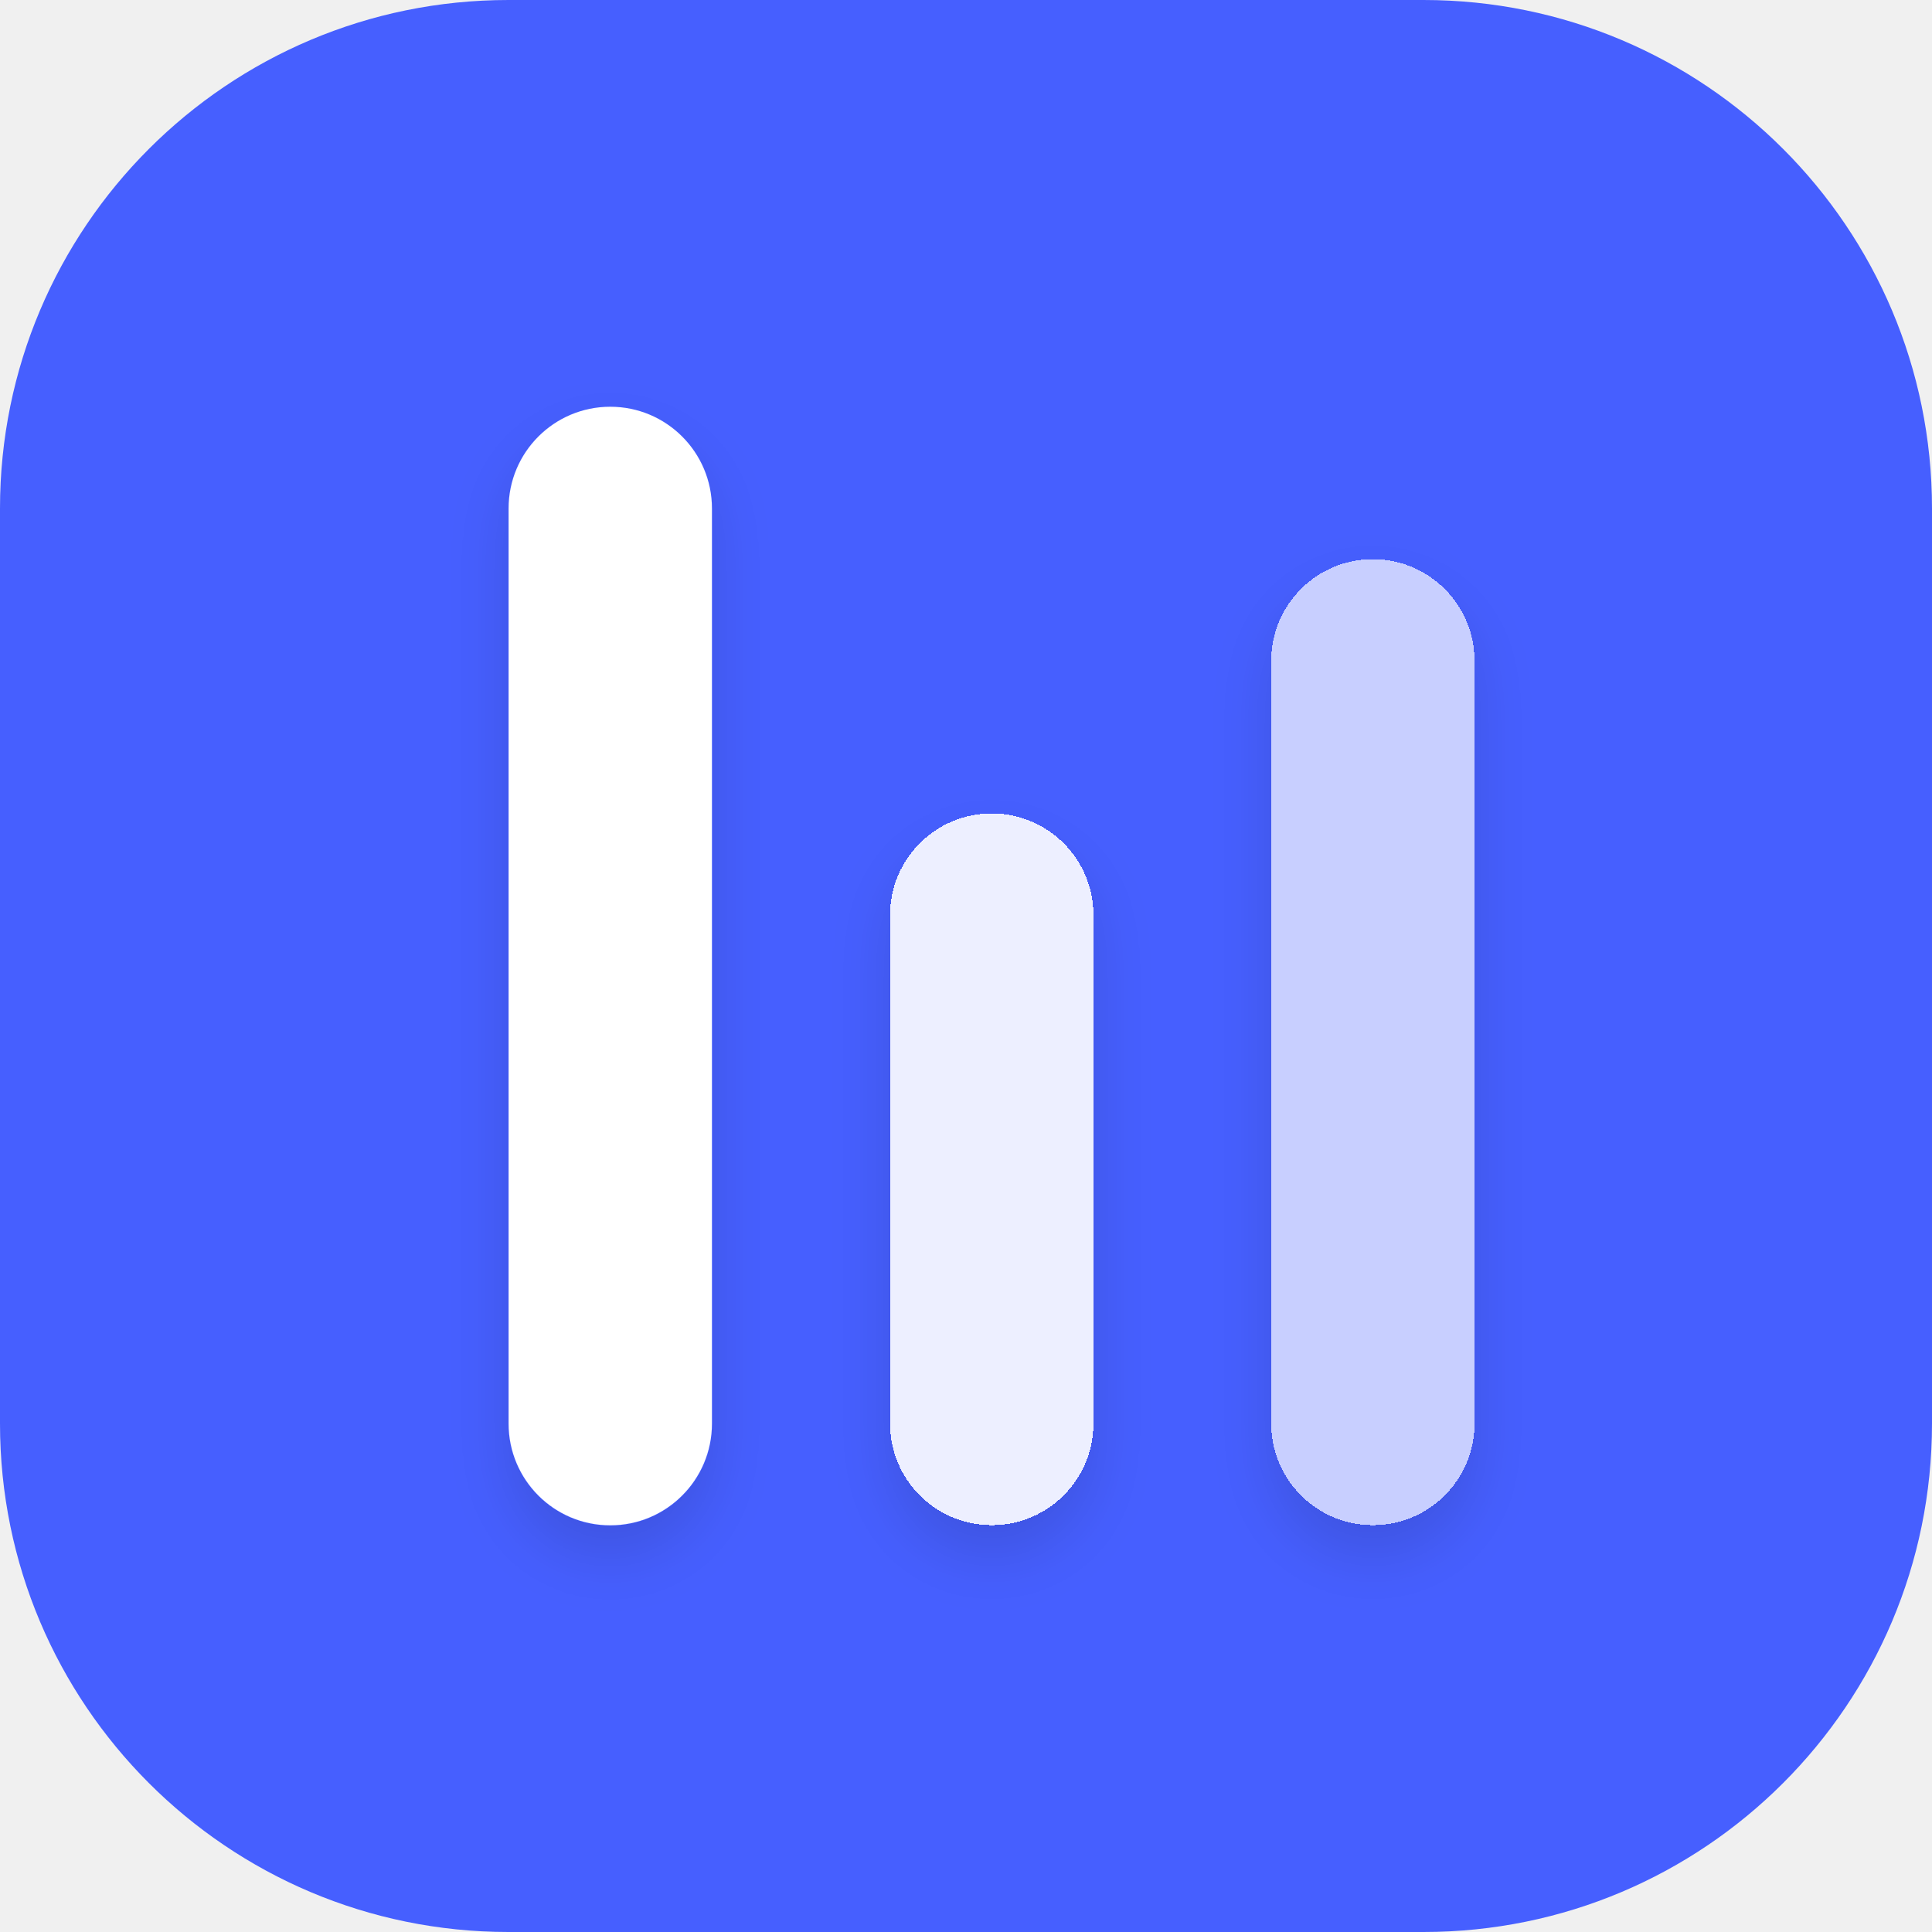
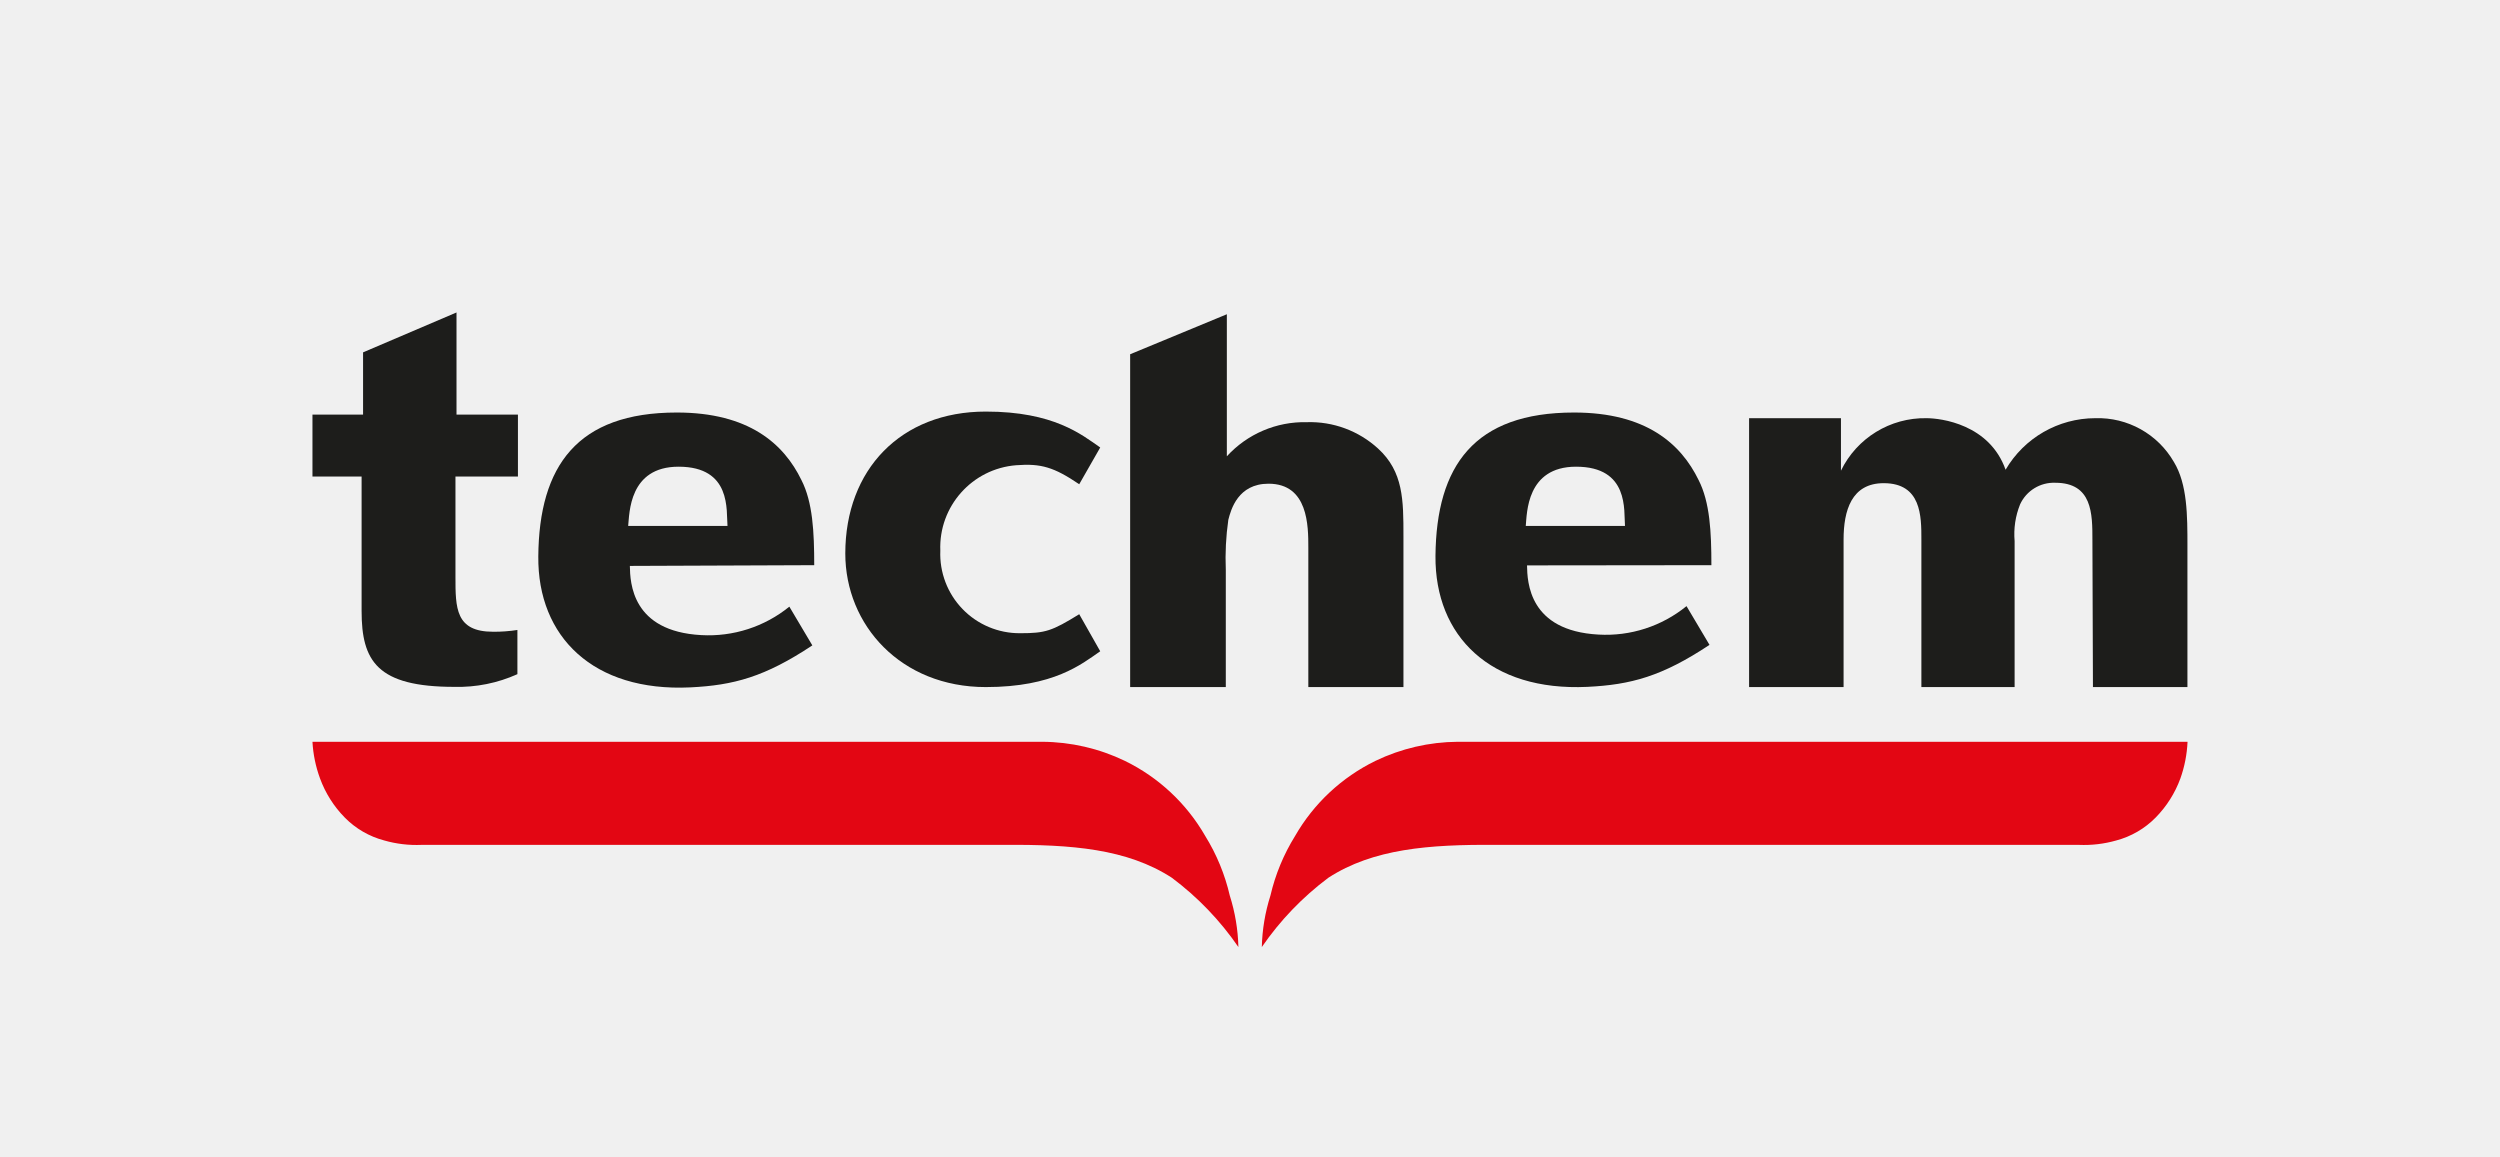
- <svg xmlns="http://www.w3.org/2000/svg" width="32" height="32" viewBox="0 0 32 32" fill="none">
-   <path d="M0 8.421C0 3.77 3.77 0 8.421 0H23.579C28.23 0 32 3.77 32 8.421V23.579C32 28.23 28.23 32 23.579 32H8.421C3.77 32 0 28.23 0 23.579V8.421Z" fill="#465FFF" />
-   <g filter="url(#filter0_d_1884_16361)">
-     <path d="M8.424 8.422C8.424 7.491 9.178 6.737 10.108 6.737C11.038 6.737 11.792 7.491 11.792 8.422V23.579C11.792 24.51 11.038 25.264 10.108 25.264C9.178 25.264 8.424 24.51 8.424 23.579V8.422Z" fill="white" />
-   </g>
-   <g filter="url(#filter1_d_1884_16361)">
-     <path d="M14.742 15.157C14.742 14.227 15.496 13.473 16.426 13.473C17.357 13.473 18.111 14.227 18.111 15.157V23.578C18.111 24.508 17.357 25.262 16.426 25.262C15.496 25.262 14.742 24.508 14.742 23.578V15.157Z" fill="white" fill-opacity="0.9" shape-rendering="crispEdges" />
-   </g>
-   <g filter="url(#filter2_d_1884_16361)">
-     <path d="M21.055 10.946C21.055 10.016 21.809 9.262 22.739 9.262C23.669 9.262 24.423 10.016 24.423 10.946V23.578C24.423 24.508 23.669 25.262 22.739 25.262C21.809 25.262 21.055 24.508 21.055 23.578V10.946Z" fill="white" fill-opacity="0.7" shape-rendering="crispEdges" />
-   </g>
+ <svg xmlns="http://www.w3.org/2000/svg" id="Ebene_1" data-name="Ebene 1" viewBox="0 0 238.11 110.19">
  <defs>
-     <filter id="filter0_d_1884_16361" x="7.424" y="6.237" width="5.368" height="20.526" filterUnits="userSpaceOnUse" color-interpolation-filters="sRGB">
-       <feFlood flood-opacity="0" result="BackgroundImageFix" />
-       <feColorMatrix in="SourceAlpha" type="matrix" values="0 0 0 0 0 0 0 0 0 0 0 0 0 0 0 0 0 0 127 0" result="hardAlpha" />
-       <feOffset dy="0.5" />
-       <feGaussianBlur stdDeviation="0.5" />
-       <feComposite in2="hardAlpha" operator="out" />
-       <feColorMatrix type="matrix" values="0 0 0 0 0 0 0 0 0 0 0 0 0 0 0 0 0 0 0.12 0" />
-       <feBlend mode="normal" in2="BackgroundImageFix" result="effect1_dropShadow_1884_16361" />
-       <feBlend mode="normal" in="SourceGraphic" in2="effect1_dropShadow_1884_16361" result="shape" />
-     </filter>
-     <filter id="filter1_d_1884_16361" x="13.742" y="12.973" width="5.368" height="13.789" filterUnits="userSpaceOnUse" color-interpolation-filters="sRGB">
-       <feFlood flood-opacity="0" result="BackgroundImageFix" />
-       <feColorMatrix in="SourceAlpha" type="matrix" values="0 0 0 0 0 0 0 0 0 0 0 0 0 0 0 0 0 0 127 0" result="hardAlpha" />
-       <feOffset dy="0.5" />
-       <feGaussianBlur stdDeviation="0.5" />
-       <feComposite in2="hardAlpha" operator="out" />
-       <feColorMatrix type="matrix" values="0 0 0 0 0 0 0 0 0 0 0 0 0 0 0 0 0 0 0.12 0" />
-       <feBlend mode="normal" in2="BackgroundImageFix" result="effect1_dropShadow_1884_16361" />
-       <feBlend mode="normal" in="SourceGraphic" in2="effect1_dropShadow_1884_16361" result="shape" />
-     </filter>
-     <filter id="filter2_d_1884_16361" x="20.055" y="8.762" width="5.368" height="18" filterUnits="userSpaceOnUse" color-interpolation-filters="sRGB">
-       <feFlood flood-opacity="0" result="BackgroundImageFix" />
-       <feColorMatrix in="SourceAlpha" type="matrix" values="0 0 0 0 0 0 0 0 0 0 0 0 0 0 0 0 0 0 127 0" result="hardAlpha" />
-       <feOffset dy="0.5" />
-       <feGaussianBlur stdDeviation="0.5" />
-       <feComposite in2="hardAlpha" operator="out" />
-       <feColorMatrix type="matrix" values="0 0 0 0 0 0 0 0 0 0 0 0 0 0 0 0 0 0 0.12 0" />
-       <feBlend mode="normal" in2="BackgroundImageFix" result="effect1_dropShadow_1884_16361" />
-       <feBlend mode="normal" in="SourceGraphic" in2="effect1_dropShadow_1884_16361" result="shape" />
-     </filter>
+     <style>.cls-1{fill:none;}.cls-2{fill:#e30613;}.cls-3{fill:#1d1d1b;}</style>
  </defs>
+   <rect class="cls-1" width="238.11" height="110.19" />
+   <path class="cls-2" d="M29.76,70.65H99.27a18.36,18.36,0,0,1,7.87,1.82,17.85,17.85,0,0,1,7.65,7.15,18.85,18.85,0,0,1,2.34,5.68,17.64,17.64,0,0,1,.82,4.9,28.15,28.15,0,0,0-6.34-6.6c-4.26-2.76-9.57-3.18-15.94-3.13H40.15a11.18,11.18,0,0,1-3.55-.42,8.2,8.2,0,0,1-3.76-2.18,10.41,10.41,0,0,1-2.36-3.73A12,12,0,0,1,29.76,70.65Z" />
+   <path class="cls-2" d="M208.35,70.65H138.84A18.36,18.36,0,0,0,131,72.47a17.85,17.85,0,0,0-7.65,7.15A18.85,18.85,0,0,0,121,85.3a17.64,17.64,0,0,0-.82,4.9,28.15,28.15,0,0,1,6.34-6.6c4.26-2.76,9.57-3.18,15.94-3.13H198a11.25,11.25,0,0,0,3.56-.42,8.22,8.22,0,0,0,3.75-2.18,10.41,10.41,0,0,0,2.36-3.73A12,12,0,0,0,208.35,70.65Z" />
+   <path class="cls-3" d="M69.29,50.09H59.83c.13-1.19.06-5.64,4.8-5.64,5.08,0,4.53,4.21,4.66,5.64m8.26,3.74c0-3.16-.14-6-1.22-8.11-1.68-3.45-5-6.43-11.87-6.43C55,39.29,51.34,44.35,51.27,53c-.07,7.66,5.24,12.9,14.46,12.47,4.15-.2,7.12-1,11.64-4l-2.19-3.69a12.21,12.21,0,0,1-8.39,2.71c-6.63-.36-6.77-5-6.8-6.59Z" />
+   <path class="cls-3" d="M154.77,50.09h-9.45c.12-1.19.05-5.64,4.79-5.64,5.09,0,4.54,4.21,4.66,5.64M163,53.83c0-3.16-.14-6-1.22-8.11-1.68-3.45-5-6.43-11.86-6.43-9.51,0-13.12,5.06-13.2,13.66-.06,7.66,5.24,12.9,14.46,12.47,4.15-.2,7.12-1,11.64-4l-2.19-3.69a12.16,12.16,0,0,1-8.38,2.71c-6.64-.36-6.78-5-6.81-6.59Z" />
+   <path class="cls-3" d="M49.33,39.49v5.9H43.38v9.53c0,3,0,5.25,3.59,5.25A14.14,14.14,0,0,0,49.28,60v4.21a13.77,13.77,0,0,1-6,1.21c-7.37,0-8.84-2.46-8.84-7.23V45.39H29.76v-5.9h4.82V33.56l8.9-3.8v9.73Z" />
+   <path class="cls-3" d="M107.64,33.74l9.21-3.81V43.46a10,10,0,0,1,7.61-3.25,9.59,9.59,0,0,1,6.79,2.51c2.42,2.21,2.42,4.92,2.42,8.36V65.44h-9.06V52.16c0-2.06,0-6.09-3.79-6.09-2.9,0-3.58,2.45-3.83,3.44a26,26,0,0,0-.24,4.77V65.44h-9.11Z" />
+   <path class="cls-3" d="M166.55,39.83h8.79l0,5a8.88,8.88,0,0,1,8.15-5c1.38,0,6,.58,7.53,4.91a9.9,9.9,0,0,1,8.54-4.91A8.34,8.34,0,0,1,207.05,44c1.29,2.12,1.29,5.12,1.29,8V65.44h-9l-.05-14c0-2.51,0-5.46-3.54-5.46a3.54,3.54,0,0,0-3.35,2.06,7.6,7.6,0,0,0-.52,3.49V65.44H183V51.38c0-2.22,0-5.36-3.59-5.36-3.06,0-3.82,2.6-3.82,5.36V65.44h-9s0-24.88,0-25.61" />
+   <path class="cls-3" d="M97.15,60.31a7.55,7.55,0,0,1-7.59-7.86,7.85,7.85,0,0,1,7.23-8.14c2.36-.18,3.59.18,6,1.81l2-3.5c-1.78-1.23-4.42-3.42-10.9-3.42-8.09,0-13.38,5.52-13.38,13.52,0,6.82,5.29,12.72,13.38,12.72,6.48,0,9.12-2.18,10.9-3.41l-2-3.53c-2.61,1.61-3.23,1.81-5.6,1.81" />
</svg>
